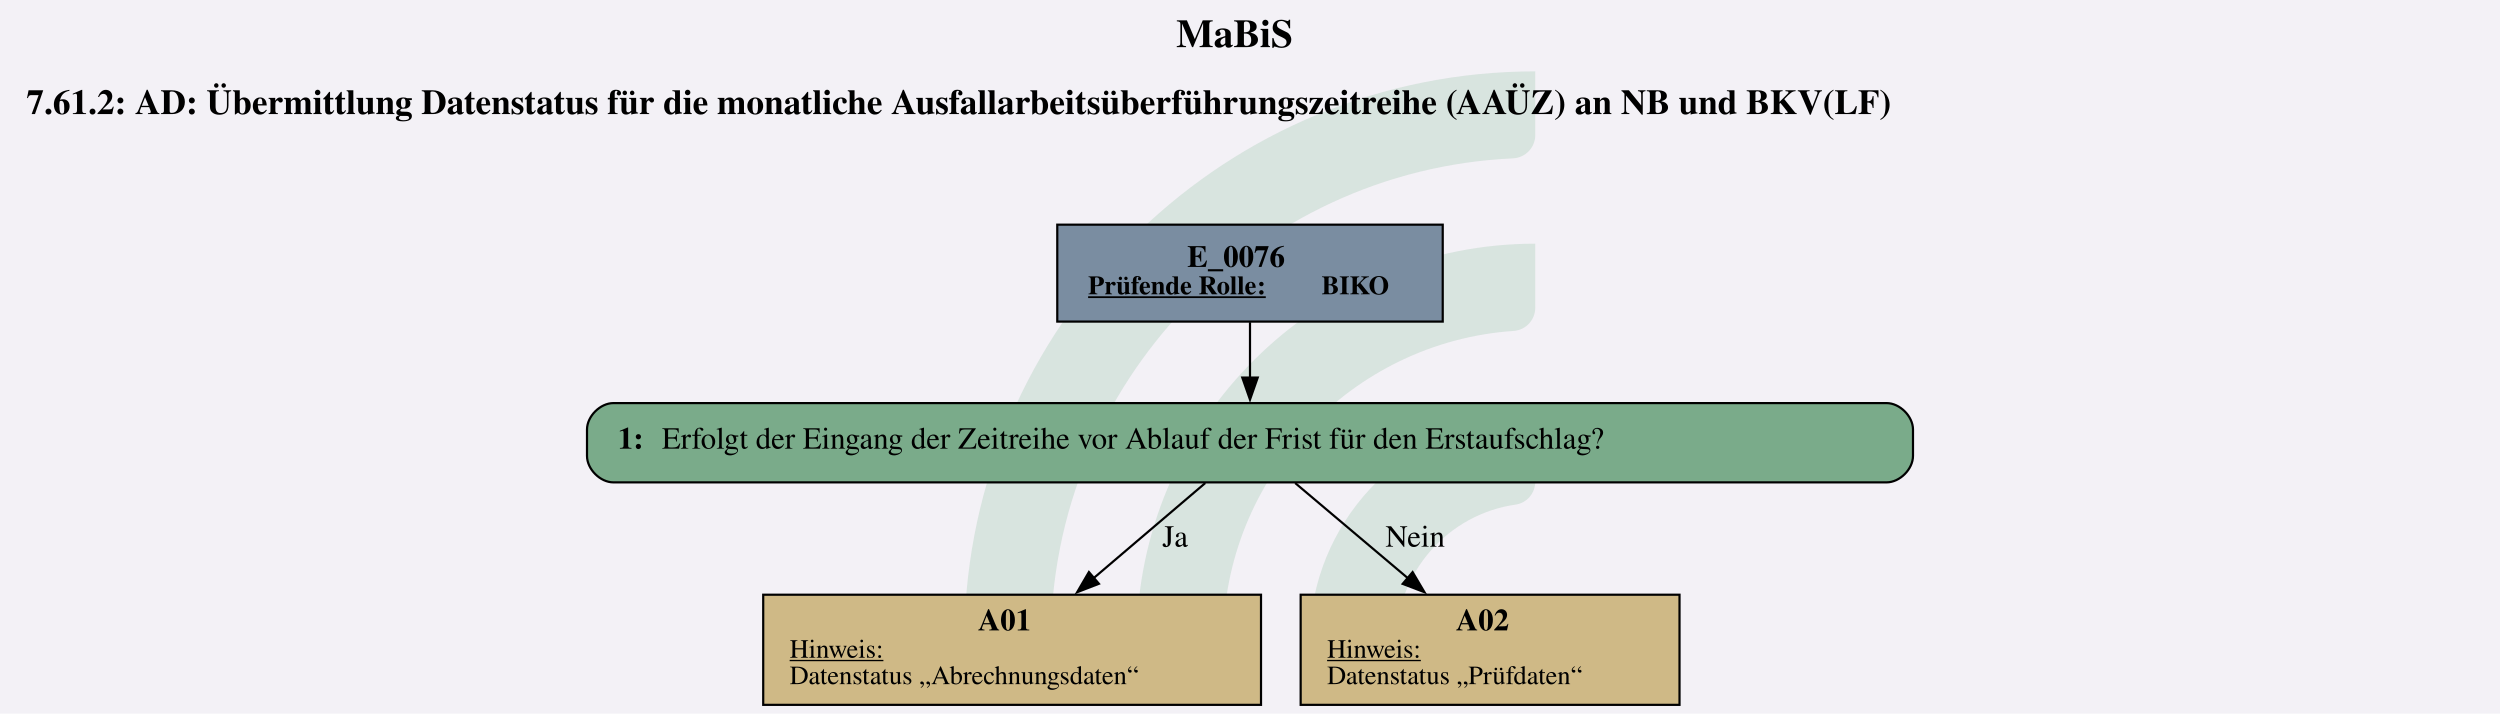
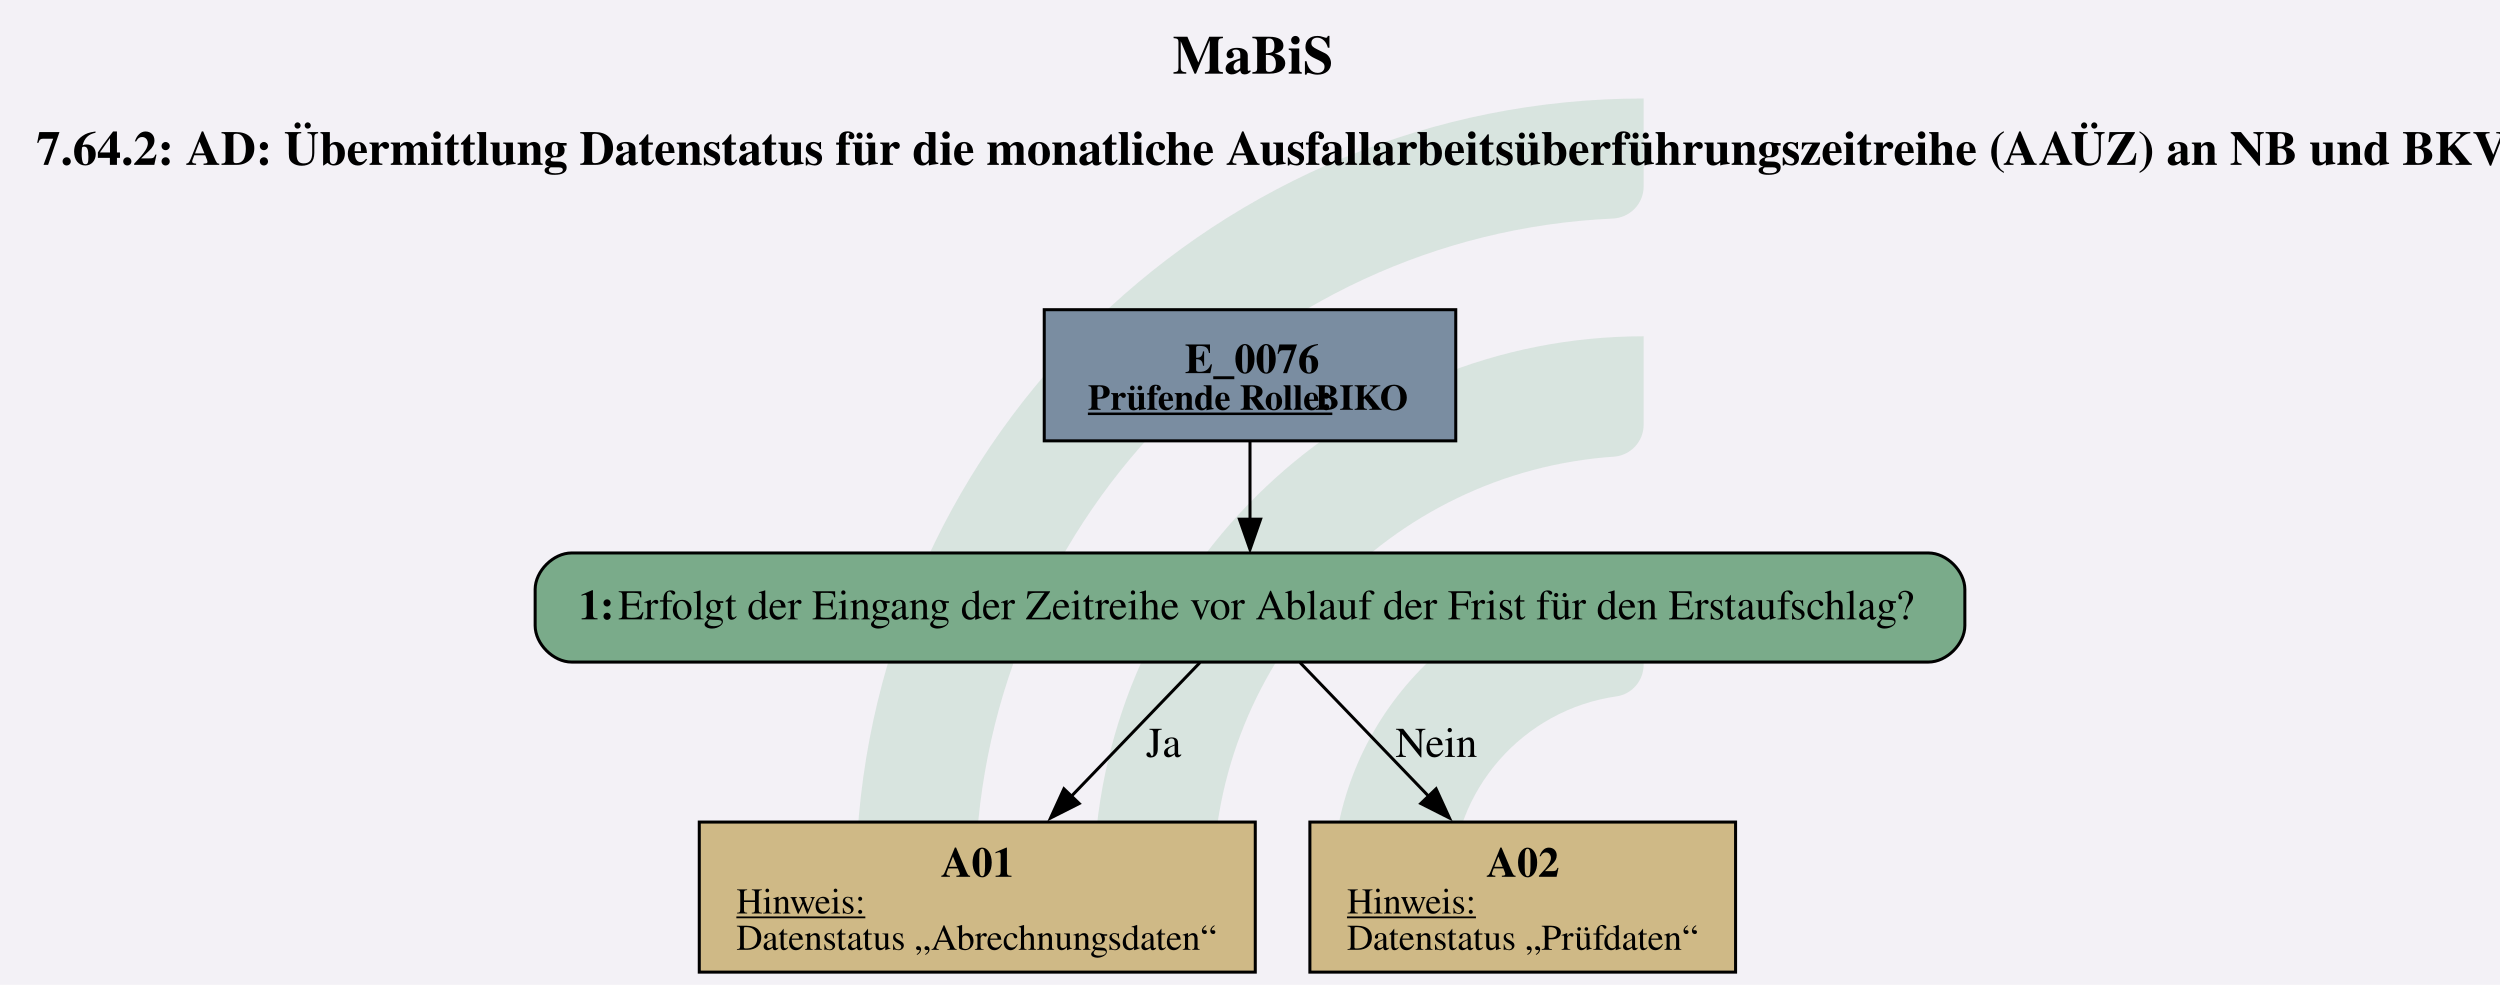
- <svg xmlns="http://www.w3.org/2000/svg" version="1.1" width="1513.333px" viewBox="0 0 1513.333 432.0" height="432.0px">
+ <svg xmlns="http://www.w3.org/2000/svg" version="1.1" width="1100.0px" viewBox="0 0 1100.0 433.333" height="433.333px">
  <g>
-     <svg version="1.1" width="1513.333px" viewBox="0 0 1513.333 432.0" height="432.0px">
-       <polygon fill="#f3f1f6" points="0,0 1513.333,0 1513.333,432.0 0,432.0" />
+     <svg version="1.1" width="1100.0px" viewBox="0 0 1100.0 433.333" height="433.333px">
+       <polygon fill="#f3f1f6" points="0,0 1100.0,0 1100.0,433.333 0,433.333" />
      <g>
-         <g transform="translate(583.9948, 43.2) scale(1 1) translate(0, 0) scale(1.95377 1.95377) ">
+         <g transform="translate(376.7952, 43.33333) scale(1 1) translate(0, 0) scale(1.9598 1.9598) ">
          <defs id="defs2">
            <clipPath clipPathUnits="userSpaceOnUse" id="clipPath23">
              <path d="M 0,568.156 H 579.236 V 0 H 0 Z" id="path21" />
            </clipPath>
          </defs>
          <g id="layer1" transform="translate(-16.54194,-55.30527)">
            <g id="g19" clip-path="url(#clipPath23)" transform="matrix(0.3527778,0,0,-0.3527778,0.01017023,243.7368)" style="opacity:0.2">
              <g id="g25" transform="translate(122.444,32.7195)">
                <path d="m 0,0 h -56.104 c -11,0 -19.898,9.123 -19.463,20.115 10.594,267.191 231.277,481.302 501.029,481.302 v -56.02 c 0,-10.98 -8.688,-19.892 -19.658,-20.393 C 180.29,414.697 0,228.005 0,0" style="fill:#6ead83;fill-opacity:1;fill-rule:nonzero;stroke:none" id="path27" />
              </g>
              <g id="g29" transform="translate(273.7828,32.7195)">
                <path d="m 0,0 h -55.926 c -11.228,0 -20.091,9.482 -19.435,20.69 10.744,183.439 163.389,329.388 349.485,329.388 v -56.263 c 0,-10.709 -8.273,-19.617 -18.957,-20.35 C 112.819,263.696 0,144.774 0,0" style="fill:#6ead83;fill-opacity:1;fill-rule:nonzero;stroke:none" id="path31" />
              </g>
              <g id="g33" transform="translate(425.7667,32.7195)">
                <path d="m 0,0 h -55.445 c -11.653,0 -20.604,10.17 -19.334,21.753 10.866,99.032 95.031,176.341 196.919,176.341 v -57.011 c 0,-10.046 -7.283,-18.755 -17.229,-20.165 C 45.688,112.522 0,61.497 0,0" style="fill:#6ead83;fill-opacity:1;fill-rule:nonzero;stroke:none" id="path35" />
              </g>
            </g>
          </g>
        </g>
-         <svg width="1135pt" height="324pt" viewBox="0.00 0.00 1135.00 324.00">
-           <g id="graph0" class="graph" transform="scale(1 1) rotate(0) translate(4 320)">
-             <text text-anchor="start" x="530" y="-298.6" font-family="Times,serif" font-weight="bold" font-size="18.00">MaBiS</text>
-             <text text-anchor="start" x="8" y="-268.2" font-family="Times,serif" font-weight="bold" font-size="16.00">7.61.2: AD: Übermittlung Datenstatus für die monatliche Ausfallarbeitsüberführungszeitreihe (AAÜZ) an NB und BKV(LF)</text>
+         <svg width="825pt" height="325pt" viewBox="0.00 0.00 825.00 324.60">
+           <g id="graph0" class="graph" transform="scale(1 1) rotate(0) translate(4 320.6)">
+             <text text-anchor="start" x="383" y="-296.5" font-family="Times,serif" font-weight="bold" font-size="18.00">MaBiS</text>
+             <text text-anchor="start" x="8" y="-266.4" font-family="Times,serif" font-weight="bold" font-size="16.00">7.64.2: AD: Übermittlung Datenstatus für die monatliche Ausfallarbeitsüberführungszeitreihe (AAÜZ) an NB und BKV(LF)</text>
            <g id="node1" class="node">
-               <polygon fill="#7a8da1" stroke="black" points="651,-218 476,-218 476,-174 651,-174 651,-218" />
-               <text text-anchor="start" x="535" y="-198.8" font-family="Times,serif" font-weight="bold" font-size="14.00">E_0076</text>
-               <text text-anchor="start" x="490" y="-186.4" font-family="Times,serif" font-weight="bold" text-decoration="underline" font-size="12.00">Prüfende Rolle:</text>
-               <text text-anchor="start" x="596" y="-186.4" font-family="Times,serif" font-weight="bold" font-size="12.00"> BIKO</text>
+               <polygon fill="#7a8da1" stroke="black" points="476.4,-218.6 340.6,-218.6 340.6,-175.32 476.4,-175.32 476.4,-218.6" />
+               <text text-anchor="start" x="387" y="-197.66" font-family="Times,serif" font-weight="bold" font-size="14.00">E_0076</text>
+               <text text-anchor="start" x="355" y="-185.56" font-family="Times,serif" font-weight="bold" text-decoration="underline" font-size="12.00">Prüfende Rolle:</text>
+               <text text-anchor="start" x="430" y="-185.56" font-family="Times,serif" font-weight="bold" font-size="12.00"> BIKO</text>
            </g>
            <g id="node2" class="node">
-               <path fill="#7aab8a" stroke="black" d="M852.5,-137C852.5,-137 274.5,-137 274.5,-137 268.5,-137 262.5,-131 262.5,-125 262.5,-125 262.5,-113 262.5,-113 262.5,-107 268.5,-101 274.5,-101 274.5,-101 852.5,-101 852.5,-101 858.5,-101 864.5,-107 864.5,-113 864.5,-113 864.5,-125 864.5,-125 864.5,-131 858.5,-137 852.5,-137" />
-               <text text-anchor="start" x="276.5" y="-116.3" font-family="Times,serif" font-weight="bold" font-size="14.00">1: </text>
-               <text text-anchor="start" x="296.5" y="-116.3" font-family="Times,serif" font-size="14.00">Erfolgt der Eingang der Zeitreihe vor Ablauf der Frist für den Erstaufschlag?</text>
+               <path fill="#7aab8a" stroke="black" d="M632.4,-138.32C632.4,-138.32 184.6,-138.32 184.6,-138.32 178.6,-138.32 172.6,-132.32 172.6,-126.32 172.6,-126.32 172.6,-114.32 172.6,-114.32 172.6,-108.32 178.6,-102.32 184.6,-102.32 184.6,-102.32 632.4,-102.32 632.4,-102.32 638.4,-102.32 644.4,-108.32 644.4,-114.32 644.4,-114.32 644.4,-126.32 644.4,-126.32 644.4,-132.32 638.4,-138.32 632.4,-138.32" />
+               <text text-anchor="start" x="187" y="-116.42" font-family="Times,serif" font-weight="bold" font-size="14.00">1: </text>
+               <text text-anchor="start" x="200" y="-116.42" font-family="Times,serif" font-size="14.00">Erfolgt der Eingang der Zeitreihe vor Ablauf der Frist für den Erstaufschlag?</text>
            </g>
            <g id="edge1" class="edge">
-               <path fill="none" stroke="black" d="M563.5,-173.71C563.5,-165.82 563.5,-156.75 563.5,-148.33" />
-               <polygon fill="black" stroke="black" points="567,-148.57 563.5,-138.57 560,-148.57 567,-148.57" />
+               <path fill="none" stroke="black" d="M408.5,-175.17C408.5,-167.13 408.5,-157.81 408.5,-149.21" />
+               <polygon fill="black" stroke="black" points="412,-149.48 408.5,-139.48 405,-149.48 412,-149.48" />
            </g>
            <g id="node3" class="node">
-               <polygon fill="#cfb986" stroke="black" points="568.5,-50 342.5,-50 342.5,0 568.5,0 568.5,-50" />
-               <text text-anchor="start" x="440" y="-33.8" font-family="Times,serif" font-weight="bold" font-size="14.00">A01</text>
-               <text text-anchor="start" x="354.5" y="-21.4" font-family="Times,serif" text-decoration="underline" font-size="12.00">Hinweis:</text>
-               <text text-anchor="start" x="354.5" y="-9.4" font-family="Times,serif" font-size="12.00">Datenstatus „Abrechnungsdaten“</text>
+               <polygon fill="#cfb986" stroke="black" points="410.24,-49.52 226.76,-49.52 226.76,0 410.24,0 410.24,-49.52" />
+               <text text-anchor="start" x="306.5" y="-31.46" font-family="Times,serif" font-weight="bold" font-size="14.00">A01</text>
+               <text text-anchor="start" x="239" y="-19.36" font-family="Times,serif" text-decoration="underline" font-size="12.00">Hinweis:</text>
+               <text text-anchor="start" x="239" y="-7.36" font-family="Times,serif" font-size="12.00">Datenstatus „Abrechnungsdaten“</text>
            </g>
            <g id="edge2" class="edge">
-               <path fill="none" stroke="black" d="M543.19,-100.7C528.93,-88.55 509.46,-71.96 492.48,-57.5" />
-               <polygon fill="black" stroke="black" points="494.91,-54.97 485.03,-51.15 490.37,-60.3 494.91,-54.97" />
-               <text text-anchor="middle" x="529.5" y="-71.8" font-family="Times,serif" font-size="14.00">Ja</text>
+               <path fill="none" stroke="black" d="M391.99,-102.16C379.98,-89.67 363.36,-72.4 348.97,-57.43" />
+               <polygon fill="black" stroke="black" points="352.14,-55.64 342.68,-50.86 347.09,-60.49 352.14,-55.64" />
+               <text text-anchor="middle" x="380" y="-71.02" font-family="Times,serif" font-size="14.00">Ja</text>
            </g>
            <g id="node4" class="node">
-               <polygon fill="#cfb986" stroke="black" points="758.5,-50 586.5,-50 586.5,0 758.5,0 758.5,-50" />
-               <text text-anchor="start" x="657" y="-33.8" font-family="Times,serif" font-weight="bold" font-size="14.00">A02</text>
-               <text text-anchor="start" x="598.5" y="-21.4" font-family="Times,serif" text-decoration="underline" font-size="12.00">Hinweis:</text>
-               <text text-anchor="start" x="598.5" y="-9.4" font-family="Times,serif" font-size="12.00">Datenstatus „Prüfdaten“</text>
+               <polygon fill="#cfb986" stroke="black" points="568.74,-49.52 428.26,-49.52 428.26,0 568.74,0 568.74,-49.52" />
+               <text text-anchor="start" x="486.5" y="-31.46" font-family="Times,serif" font-weight="bold" font-size="14.00">A02</text>
+               <text text-anchor="start" x="440.5" y="-19.36" font-family="Times,serif" text-decoration="underline" font-size="12.00">Hinweis:</text>
+               <text text-anchor="start" x="440.5" y="-7.36" font-family="Times,serif" font-size="12.00">Datenstatus „Prüfdaten“</text>
            </g>
            <g id="edge3" class="edge">
-               <path fill="none" stroke="black" d="M584,-100.7C598.39,-88.55 618.04,-71.96 635.18,-57.5" />
-               <polygon fill="black" stroke="black" points="637.32,-60.27 642.71,-51.15 632.81,-54.92 637.32,-60.27" />
-               <text text-anchor="middle" x="638.5" y="-71.8" font-family="Times,serif" font-size="14.00">Nein</text>
+               <path fill="none" stroke="black" d="M425.01,-102.16C437.02,-89.67 453.64,-72.4 468.03,-57.43" />
+               <polygon fill="black" stroke="black" points="469.91,-60.49 474.32,-50.86 464.86,-55.64 469.91,-60.49" />
+               <text text-anchor="middle" x="470" y="-71.02" font-family="Times,serif" font-size="14.00">Nein</text>
            </g>
          </g>
        </svg>
      </g>
    </svg>
  </g>
</svg>
